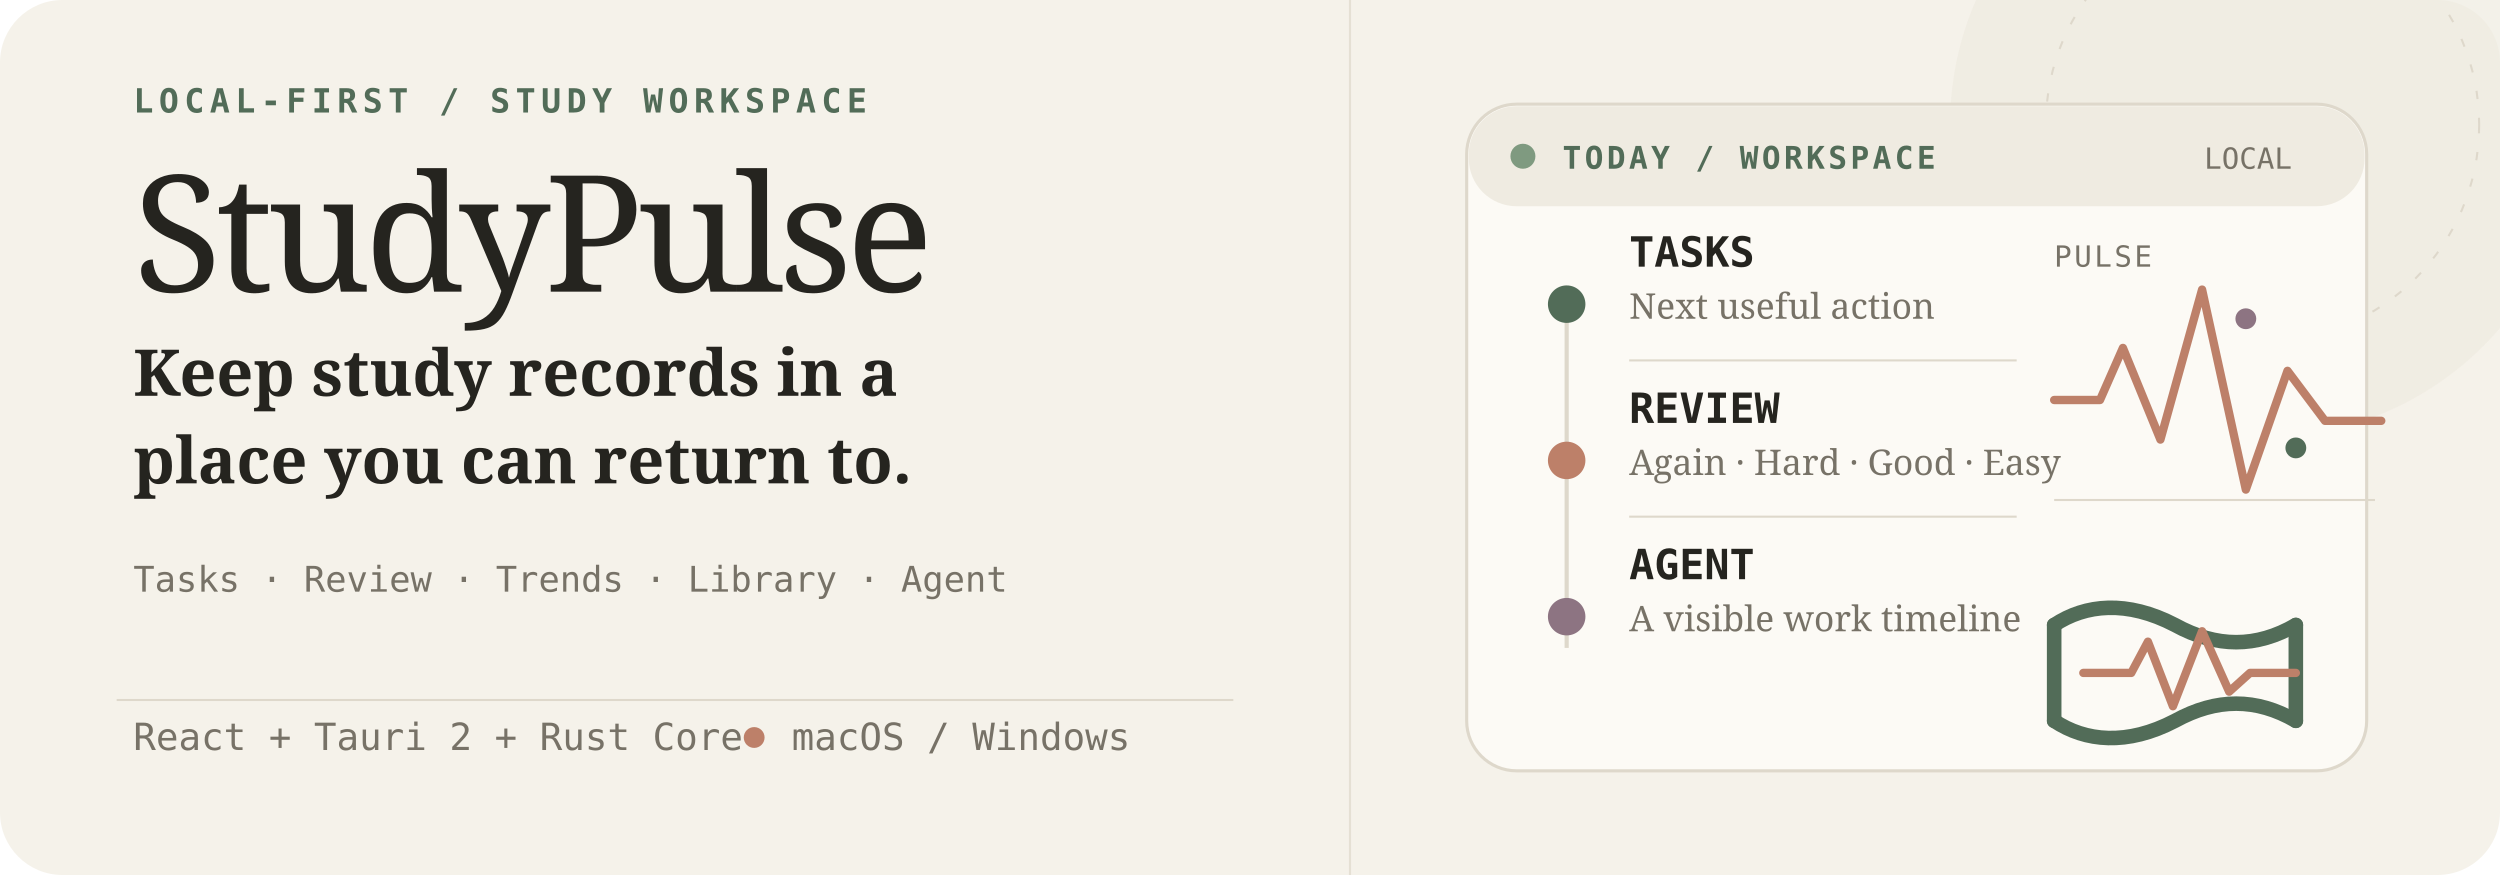
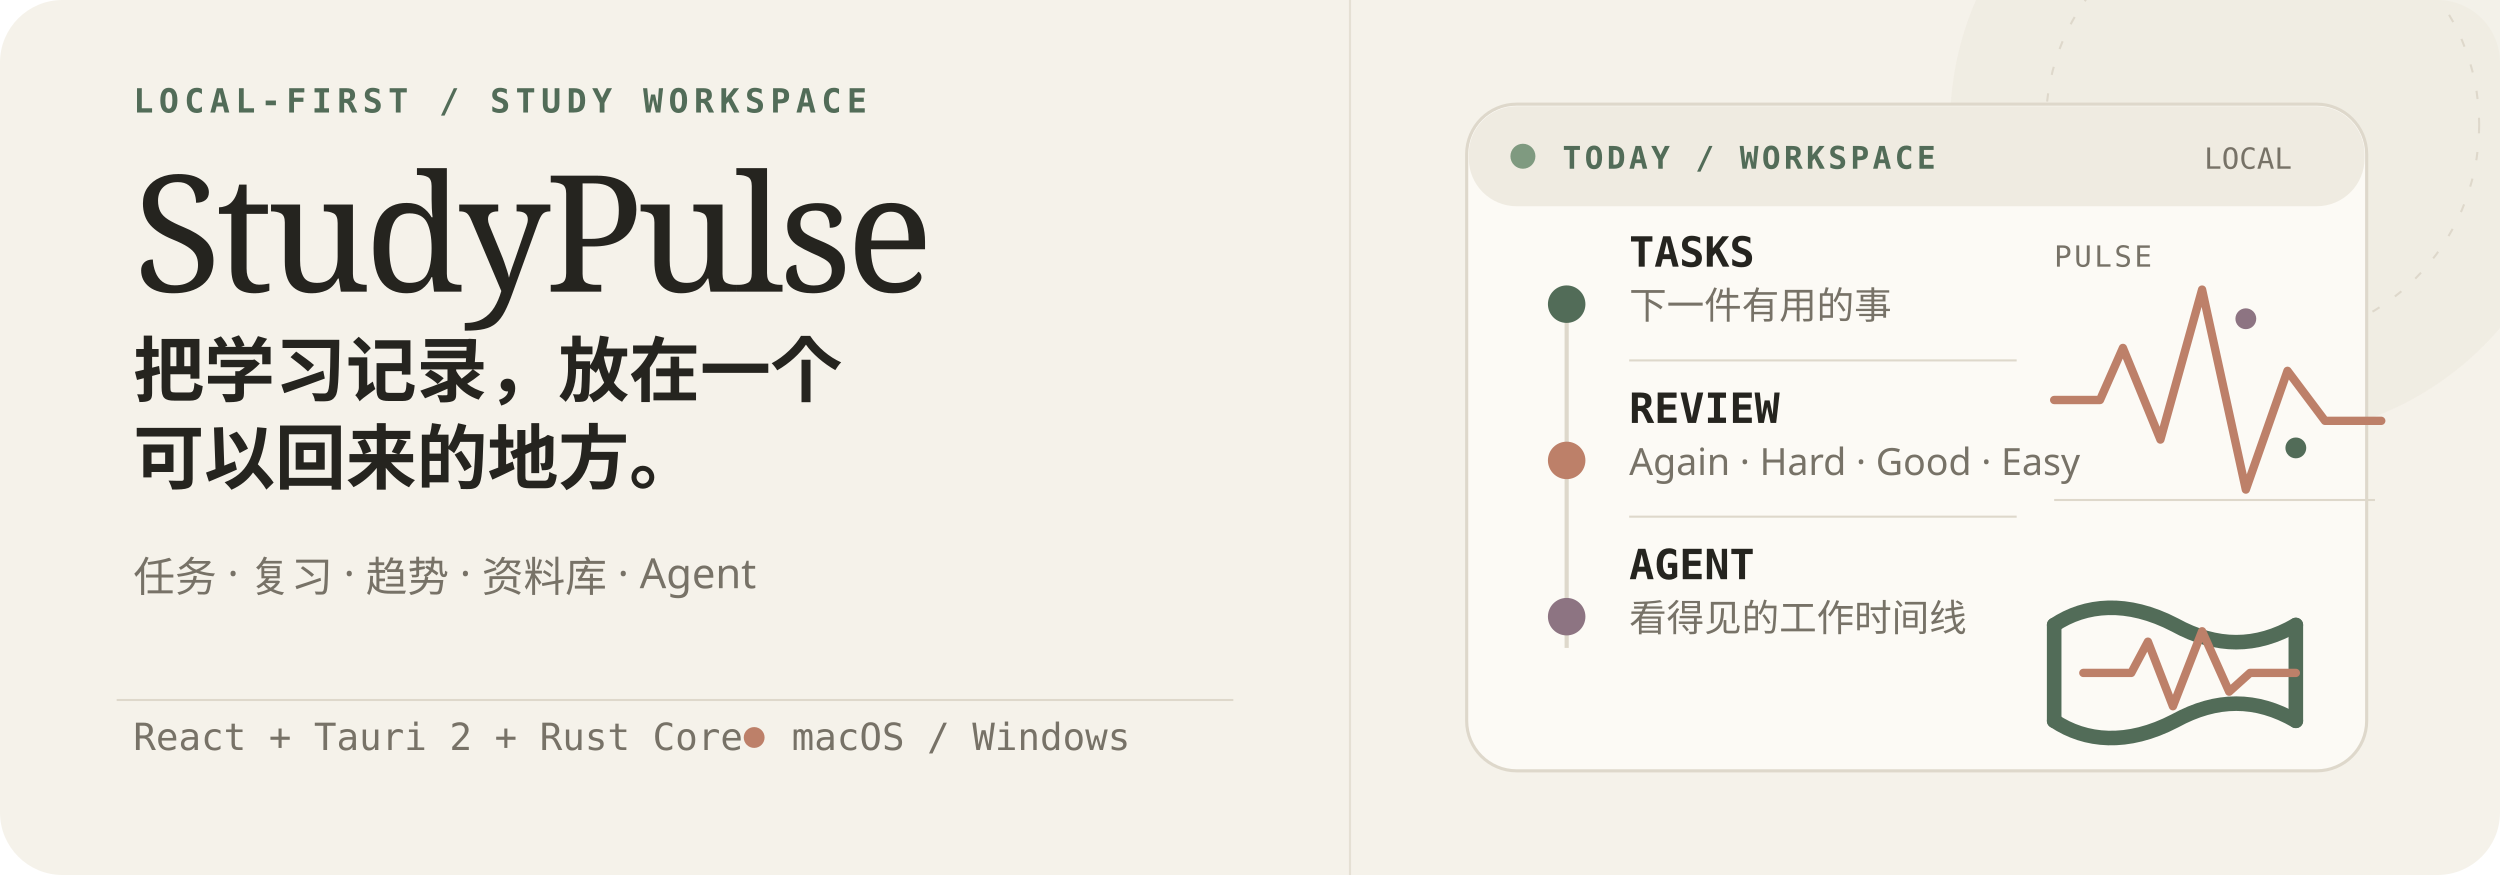
<svg xmlns="http://www.w3.org/2000/svg" width="1200" height="420" viewBox="0 0 1200 420" role="img" aria-labelledby="hero-title hero-desc">
  <rect width="1200" height="420" rx="30" fill="#f5f2ea" />
  <path d="M648 0v420" stroke="#ded8cb" stroke-width="1" opacity=".7" />
  <path d="M56 336h536" stroke="#ded8cb" stroke-width="1" />
  <circle cx="1086" cy="60" r="150" fill="#efebe1" opacity=".72" />
  <circle cx="1086" cy="60" r="104" fill="none" stroke="#ded8cb" stroke-width="1" stroke-dasharray="4 9" />
  <g id="identity" transform="translate(64 54)">
    <text x="0" y="0" fill="#526c58" font-family="ui-monospace, SFMono-Regular, Menlo, monospace" font-size="16" font-weight="700" letter-spacing="2.6">LOCAL-FIRST / STUDY WORKSPACE</text>
    <text x="0" y="86" fill="#25241f" font-family="Georgia, 'Songti SC', serif" font-size="78" font-weight="500" letter-spacing="-2.8">StudyPulse</text>
-     <text x="0" y="136" fill="#25241f" font-family="Georgia, serif" font-size="31" font-weight="600">Keep study records in a</text>
-     <text x="0" y="178" fill="#25241f" font-family="Georgia, serif" font-size="31" font-weight="600">place you can return to.</text>
-     <text x="0" y="230" fill="#777267" font-family="ui-monospace, SFMono-Regular, Menlo, monospace" font-size="17">Tasks · Review · Trends · Library · Agent</text>
+     <text x="0" y="136" fill="#25241f" font-family="'PingFang SC', 'Microsoft YaHei', sans-serif" font-size="34" font-weight="600">把学习记录，放在一个</text>
+     <text x="0" y="178" fill="#25241f" font-family="'PingFang SC', 'Microsoft YaHei', sans-serif" font-size="34" font-weight="600">可以回来的地方。</text>
+     <text x="0" y="230" fill="#777267" font-family="'PingFang SC', 'Microsoft YaHei', sans-serif" font-size="20">任务 · 复习 · 趋势 · 资料库 · Agent</text>
    <text x="0" y="306" fill="#777267" font-family="ui-monospace, SFMono-Regular, Menlo, monospace" font-size="18">React + Tauri 2 + Rust Core</text>
    <circle cx="298" cy="300" r="5" fill="#bd8069" />
    <text x="316" y="306" fill="#777267" font-family="ui-monospace, SFMono-Regular, Menlo, monospace" font-size="18">macOS / Windows</text>
  </g>
  <g id="workspace-proof" transform="translate(704 50)">
    <rect width="432" height="320" rx="24" fill="#fcfaf5" stroke="#ded8cb" stroke-width="1.5" />
    <rect x="1" y="1" width="430" height="48" rx="23" fill="#efebe1" />
    <circle cx="27" cy="25" r="6" fill="#7f9a80" />
    <text x="46" y="31" fill="#526c58" font-family="ui-monospace, SFMono-Regular, Menlo, monospace" font-size="15" font-weight="700" letter-spacing="1.6">TODAY / WORKSPACE</text>
    <text x="354" y="31" fill="#777267" font-family="ui-monospace, SFMono-Regular, Menlo, monospace" font-size="14">LOCAL</text>
    <path d="M48 91v170" stroke="#ded8cb" stroke-width="2" />
    <circle cx="48" cy="96" r="9" fill="#526c58" />
    <circle cx="48" cy="171" r="9" fill="#bd8069" />
    <circle cx="48" cy="246" r="9" fill="#8d7482" />
    <g transform="translate(78 78)">
      <text x="0" y="0" fill="#25241f" font-family="ui-monospace, SFMono-Regular, Menlo, monospace" font-size="20" font-weight="700">TASKS</text>
-       <text x="0" y="25" fill="#777267" font-family="Georgia, serif" font-size="17">Next useful action</text>
+       <text x="0" y="25" fill="#777267" font-family="'PingFang SC', 'Microsoft YaHei', sans-serif" font-size="18">下一件有用的事</text>
      <path d="M0 45h186" stroke="#ded8cb" stroke-width="1" />
    </g>
    <g transform="translate(78 153)">
      <text x="0" y="0" fill="#25241f" font-family="ui-monospace, SFMono-Regular, Menlo, monospace" font-size="20" font-weight="700">REVIEW</text>
-       <text x="0" y="25" fill="#777267" font-family="Georgia, serif" font-size="17">Again · Hard · Good · Easy</text>
+       <text x="0" y="25" fill="#777267" font-family="'PingFang SC', 'Microsoft YaHei', sans-serif" font-size="18">Again · Hard · Good · Easy</text>
      <path d="M0 45h186" stroke="#ded8cb" stroke-width="1" />
    </g>
    <g transform="translate(78 228)">
      <text x="0" y="0" fill="#25241f" font-family="ui-monospace, SFMono-Regular, Menlo, monospace" font-size="20" font-weight="700">AGENT</text>
-       <text x="0" y="25" fill="#777267" font-family="Georgia, serif" font-size="17">A visible work timeline</text>
+       <text x="0" y="25" fill="#777267" font-family="'PingFang SC', 'Microsoft YaHei', sans-serif" font-size="18">看得见的工作时间线</text>
    </g>
    <g transform="translate(282 78)">
      <text x="0" y="0" fill="#777267" font-family="ui-monospace, SFMono-Regular, Menlo, monospace" font-size="14" letter-spacing="1.2">PULSE</text>
      <path d="M0 64h22l11-25 18 44 20-72 21 96 20-57 18 24h27" fill="none" stroke="#bd8069" stroke-width="4" stroke-linecap="round" stroke-linejoin="round" />
      <path d="M0 112h154" stroke="#ded8cb" stroke-width="1" />
      <circle cx="116" cy="87" r="5" fill="#526c58" />
      <circle cx="92" cy="25" r="5" fill="#8d7482" />
    </g>
    <g transform="translate(282 234)">
      <path d="M0 16c15-10 35-12 58 0 20 11 39 11 58 0" fill="none" stroke="#526c58" stroke-width="7" stroke-linecap="round" />
      <path d="M0 62c15 10 35 12 58 0 20-11 39-11 58 0" fill="none" stroke="#526c58" stroke-width="7" stroke-linecap="round" />
      <path d="M0 16v46M116 16v46" stroke="#526c58" stroke-width="7" stroke-linecap="round" />
      <path d="M14 39h23l8-15 12 31 14-36 13 29 10-9h22" fill="none" stroke="#bd8069" stroke-width="4" stroke-linecap="round" stroke-linejoin="round" />
    </g>
  </g>
</svg>
